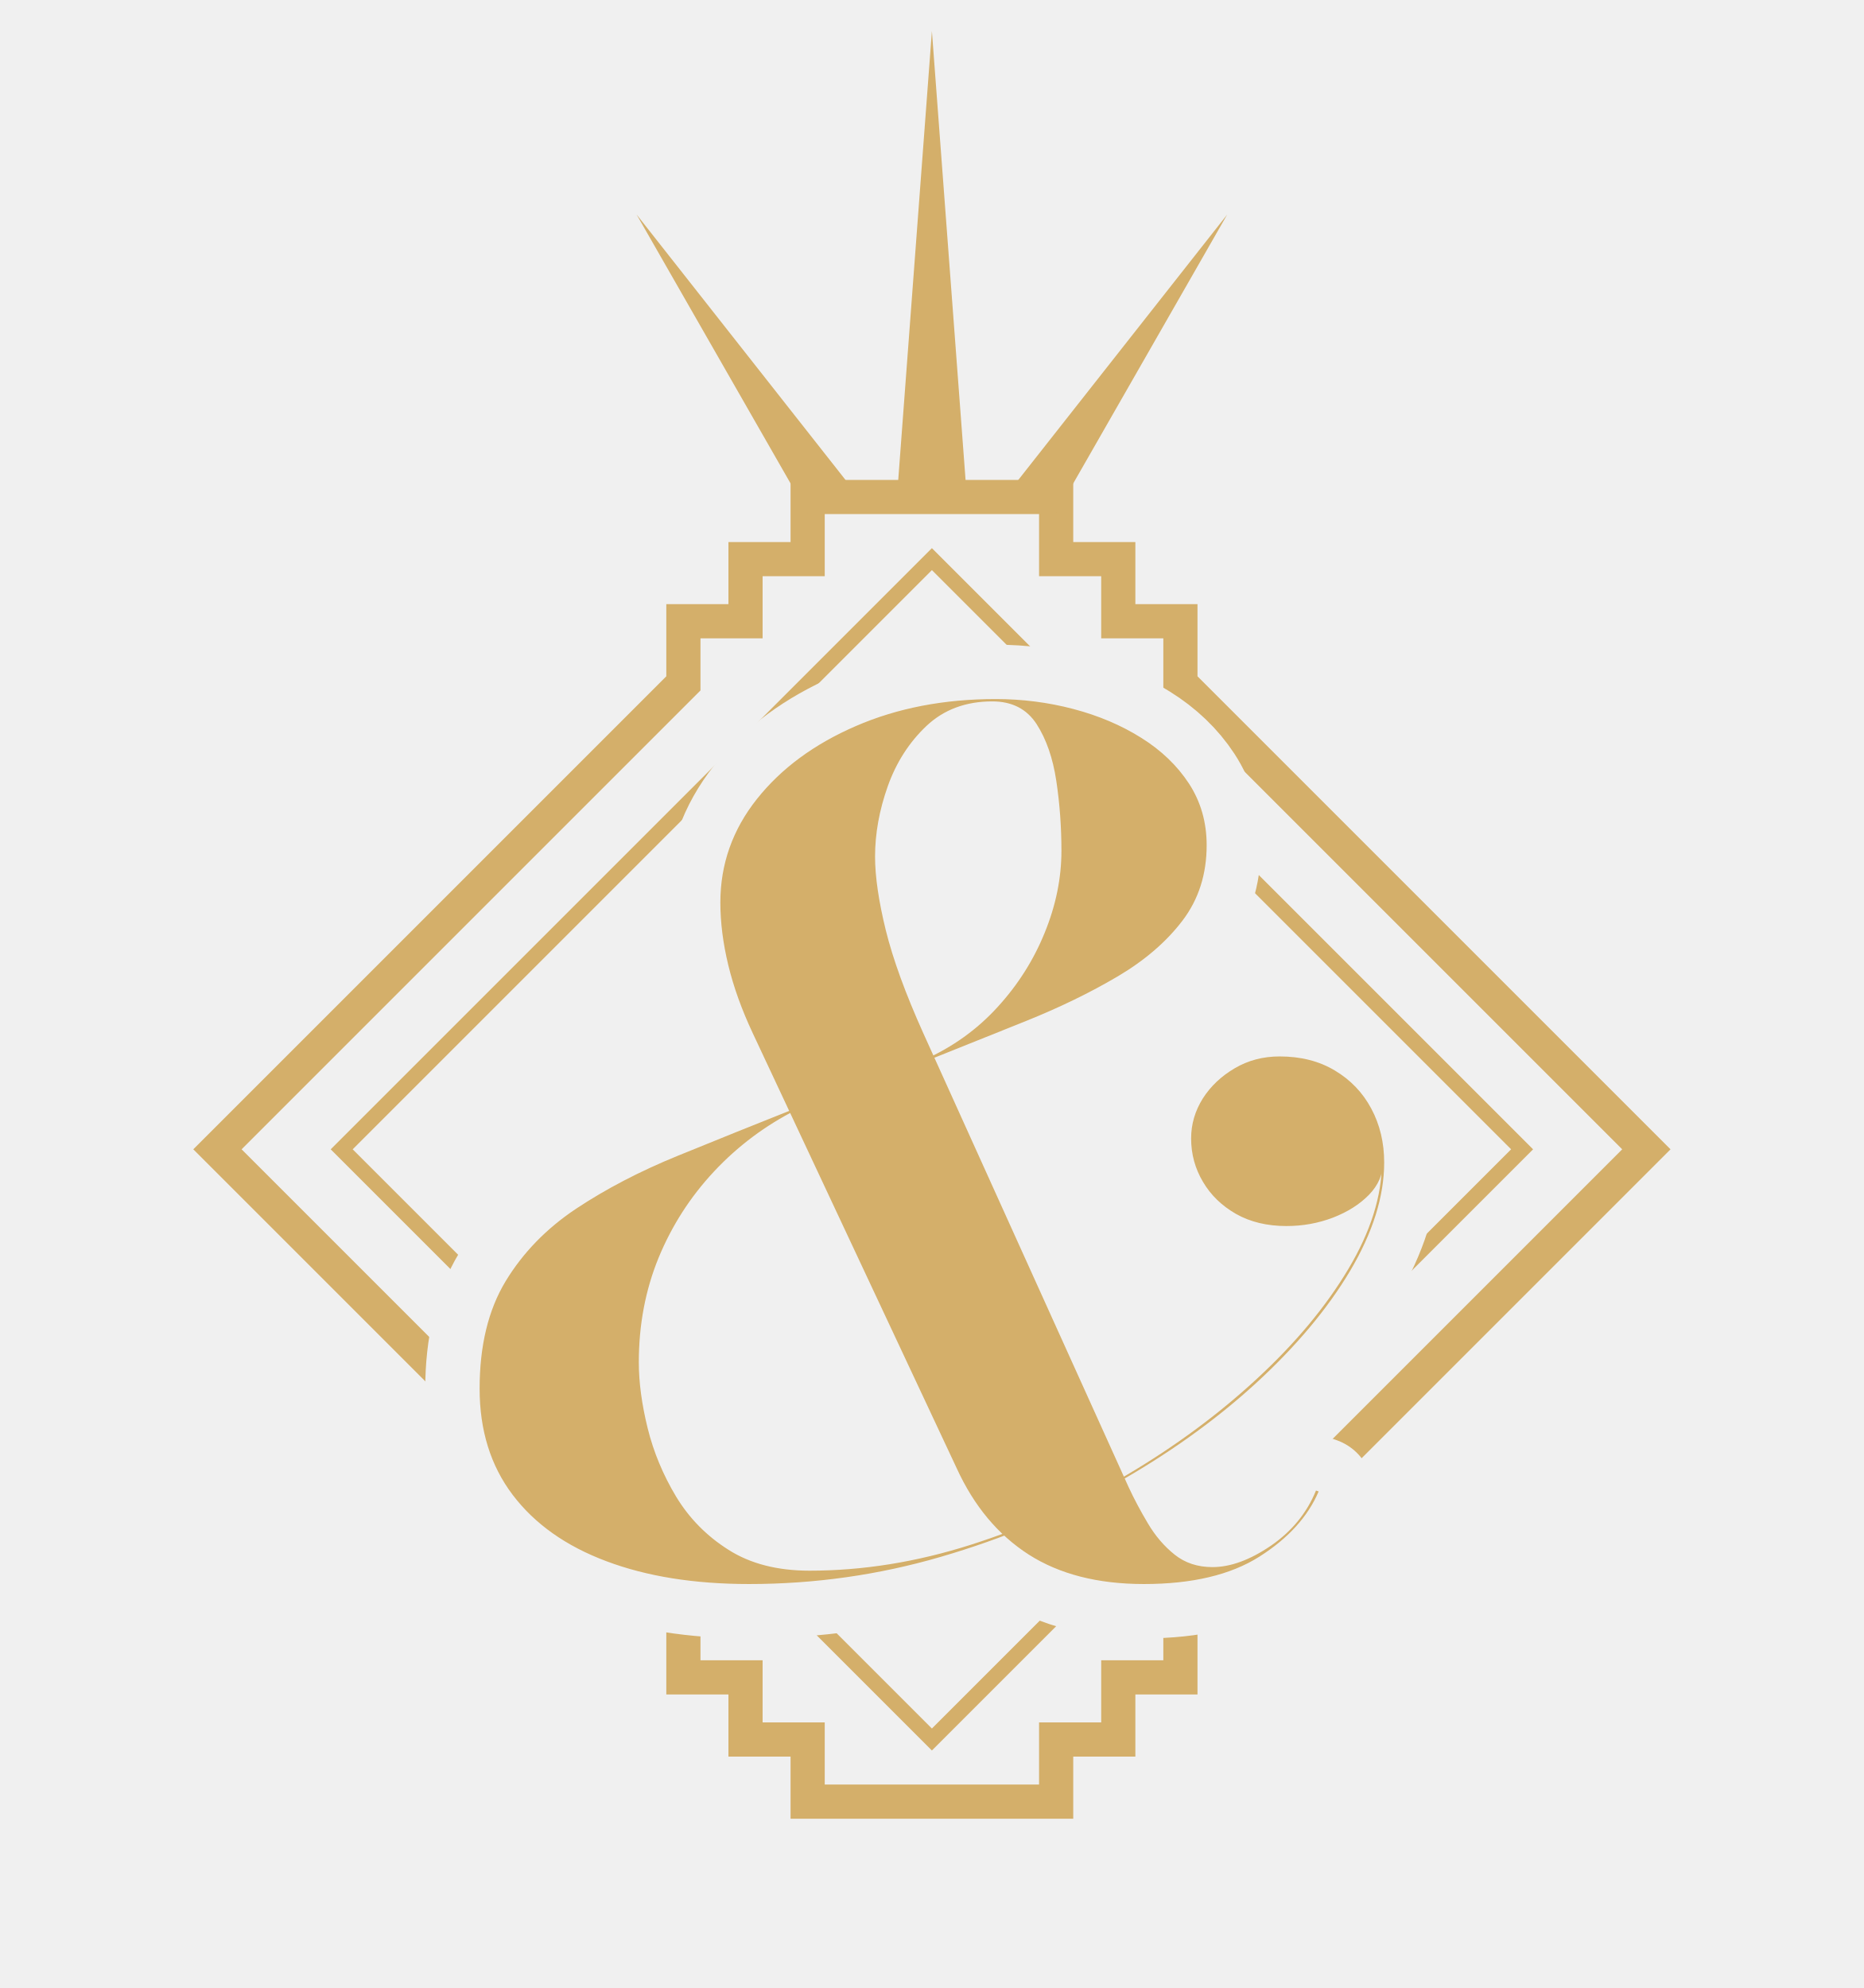
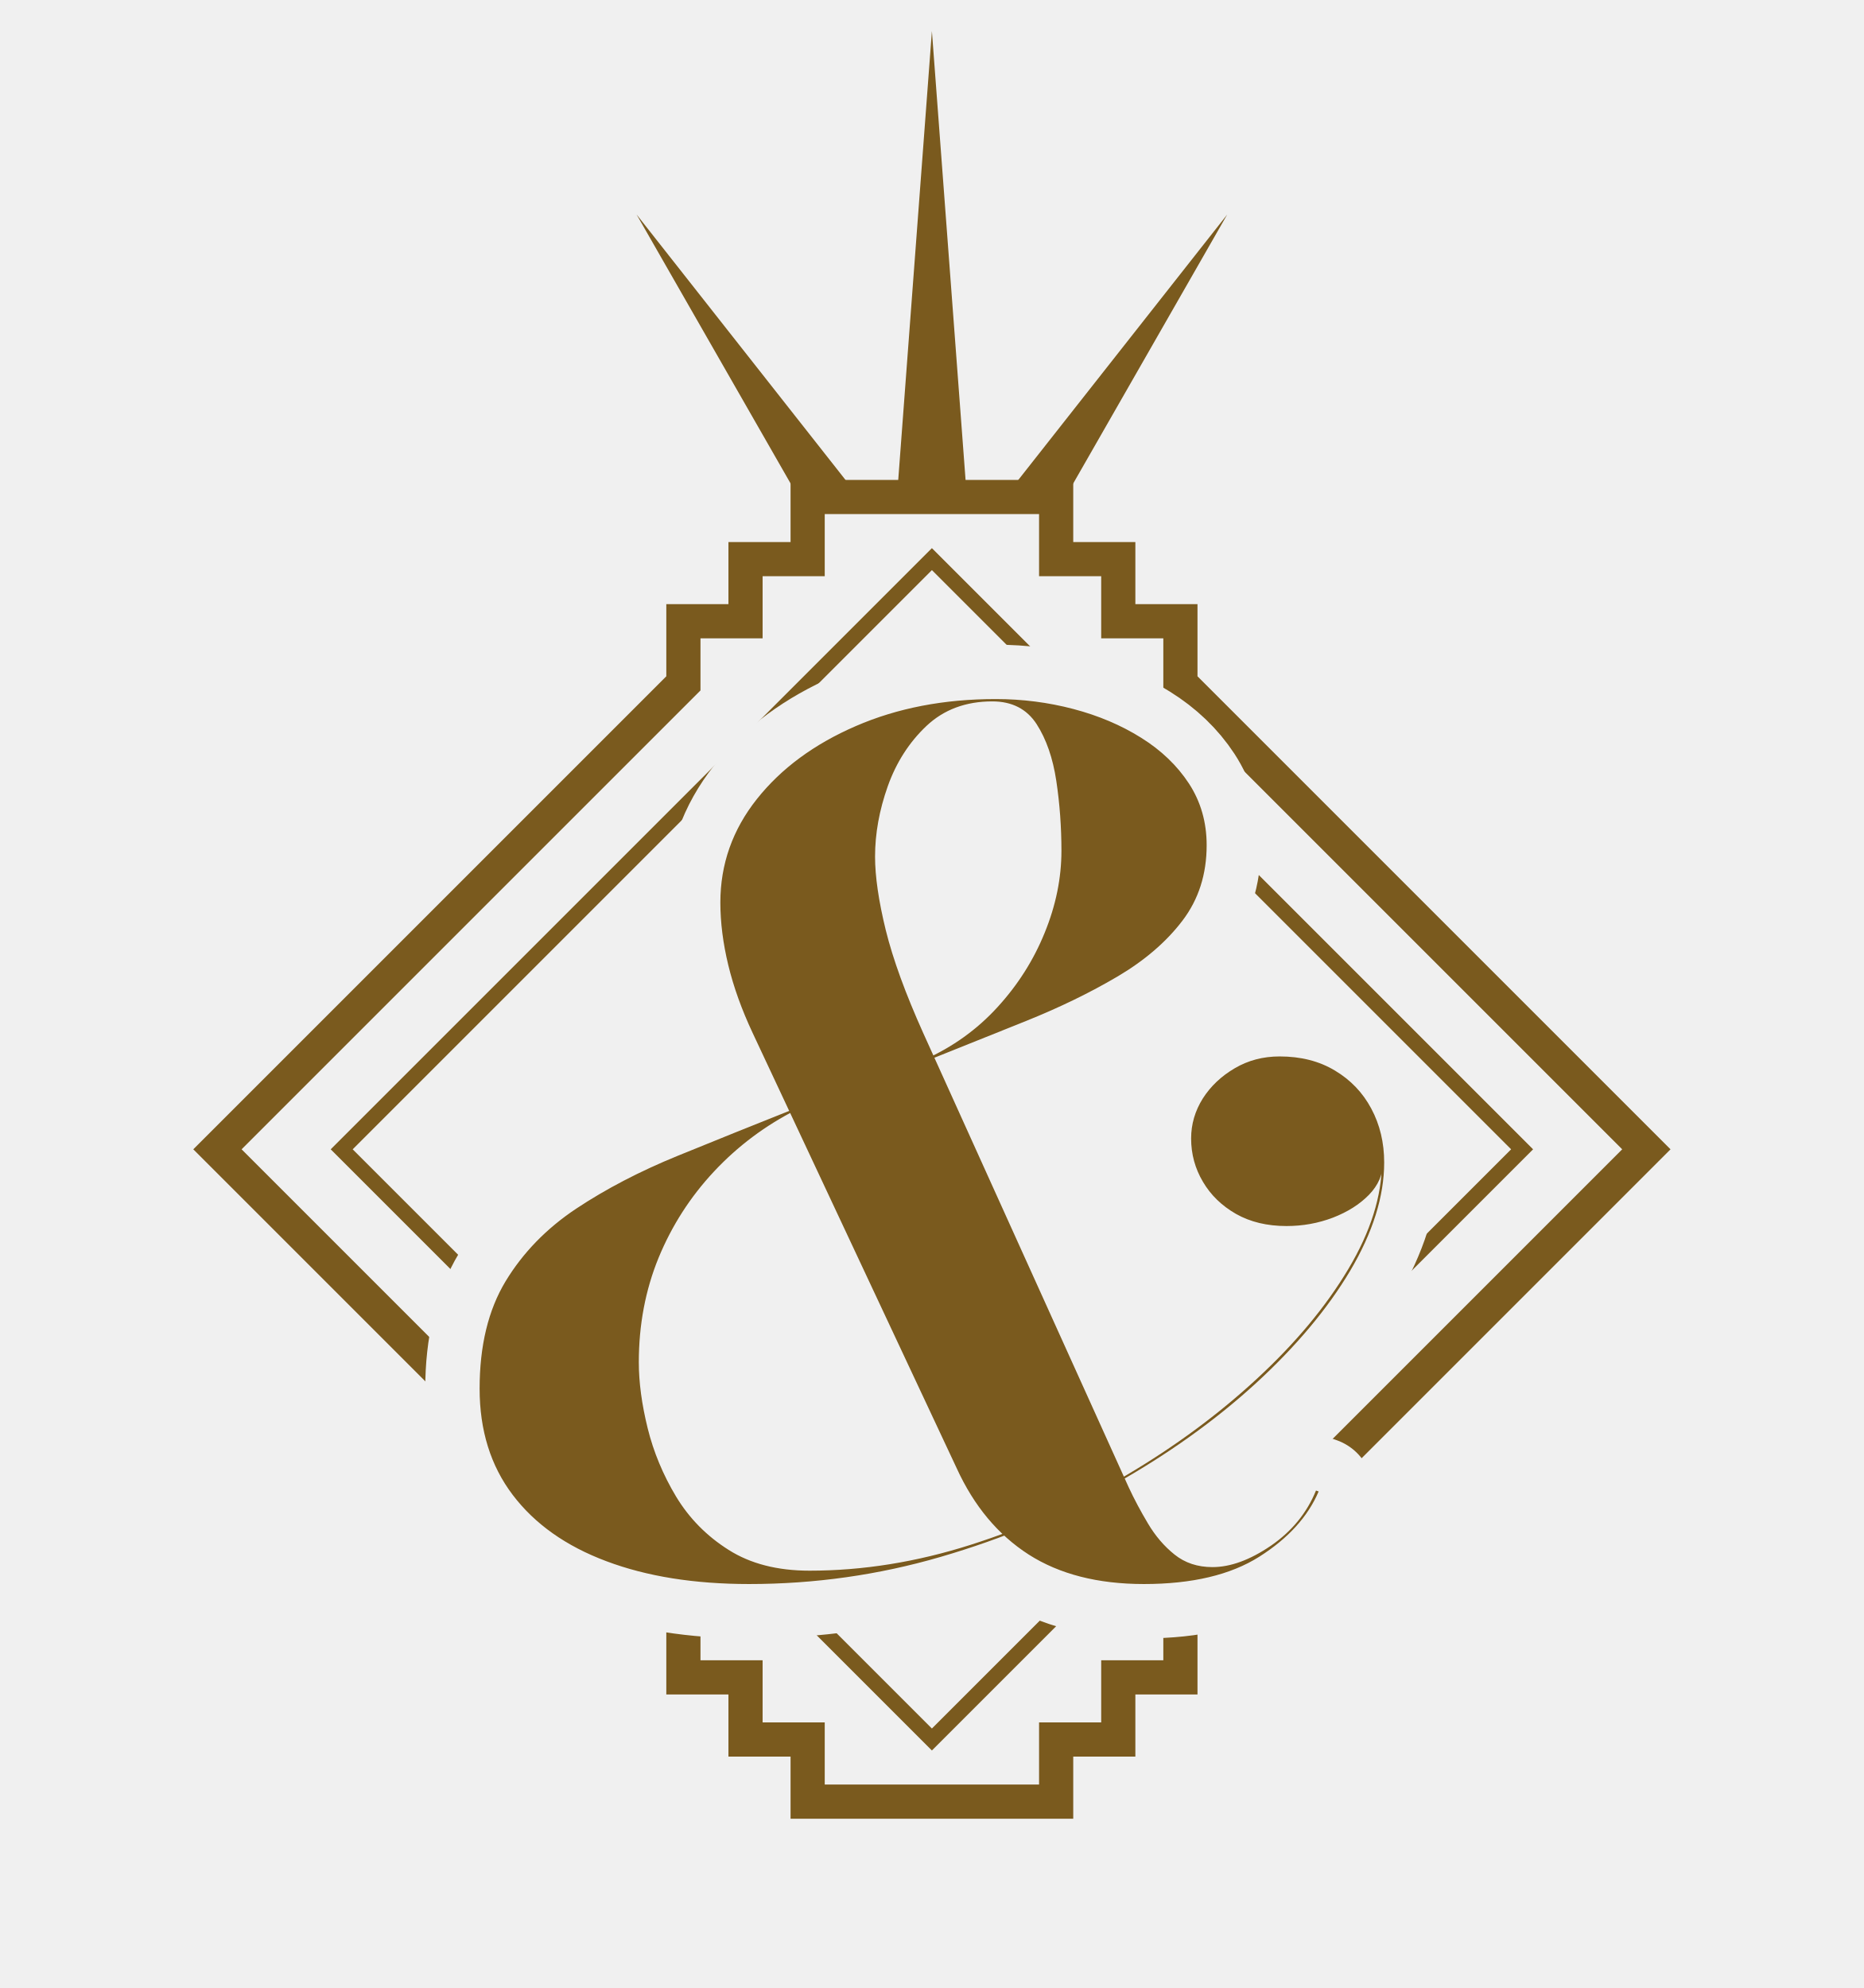
<svg xmlns="http://www.w3.org/2000/svg" viewBox="0 0 120 128" width="120" height="128" role="img" aria-label="The Gilt Hour monogram">
+   <style>
+     .c { fill: #0B1020; } .g { fill: #7A5A1E; } .gs { stroke: #7A5A1E; }
+     @media (prefers-color-scheme: dark) { .c { fill: #F3E9D2; } .g { fill: #D4AF6A; } .gs { stroke: #D4AF6A; } }
+   </style>
  <defs>
    <mask id="m-k" maskUnits="userSpaceOnUse" x="0" y="0" width="120" height="128">
      <rect width="120" height="128" fill="white" />
      <path d="M73.65 101.99Q69.2 101.99 66.23 100.09Q63.26 98.18 61.59 94.52L48.46 66.51Q47.4 64.25 46.89 62.14Q46.38 60.03 46.38 58.11Q46.38 54.41 48.73 51.45Q51.08 48.49 55.1 46.75Q59.11 45.01 64.11 45.01Q66.68 45.01 69.11 45.65Q71.54 46.29 73.47 47.5Q75.41 48.71 76.55 50.45Q77.69 52.2 77.69 54.42Q77.69 57.23 76.13 59.28Q74.57 61.33 71.94 62.88Q69.31 64.43 66.08 65.73Q62.85 67.03 59.52 68.36L59.49 68.24Q62.25 67.01 64.22 64.85Q66.19 62.7 67.26 60.06Q68.34 57.42 68.34 54.78Q68.34 52.48 68.01 50.28Q67.68 48.08 66.74 46.62Q65.79 45.16 63.89 45.16Q61.33 45.16 59.65 46.74Q57.98 48.32 57.16 50.62Q56.34 52.93 56.34 55.15Q56.34 57.07 57.03 59.89Q57.73 62.71 59.44 66.51L72.67 95.76Q73.2 96.9 73.91 98.09Q74.62 99.29 75.62 100.09Q76.63 100.9 78.06 100.9Q79.81 100.9 81.83 99.52Q83.85 98.13 84.73 95.97L84.9 96.03Q83.86 98.47 81.08 100.23Q78.3 101.99 73.65 101.99ZM48.23 101.99Q42.94 101.99 39.04 100.52Q35.14 99.06 33.01 96.25Q30.88 93.44 30.88 89.41Q30.88 85.27 32.55 82.5Q34.23 79.73 37.1 77.82Q39.98 75.91 43.63 74.42Q47.28 72.93 51.28 71.34L51.3 71.44Q48.27 72.97 45.97 75.43Q43.68 77.88 42.4 80.99Q41.13 84.1 41.13 87.71Q41.13 89.65 41.7 91.96Q42.27 94.26 43.53 96.36Q44.8 98.46 46.91 99.79Q49.02 101.13 52.12 101.13Q57.28 101.13 62.51 99.46Q67.74 97.79 72.49 95Q77.23 92.2 80.94 88.76Q84.65 85.33 86.81 81.71Q88.97 78.09 88.97 74.85H89.04Q89.04 76 88.14 76.93Q87.24 77.85 85.82 78.4Q84.4 78.94 82.83 78.94Q80.96 78.94 79.58 78.16Q78.2 77.37 77.45 76.09Q76.69 74.81 76.69 73.3Q76.69 71.93 77.44 70.73Q78.2 69.54 79.5 68.78Q80.79 68.02 82.39 68.02Q84.44 68.02 85.95 68.93Q87.47 69.84 88.29 71.38Q89.12 72.93 89.12 74.85Q89.12 78.12 86.93 81.82Q84.73 85.52 80.82 89.1Q76.91 92.67 71.74 95.58Q66.57 98.49 60.57 100.24Q54.57 101.99 48.23 101.99Z" fill="black" stroke="black" stroke-width="7" stroke-linejoin="round" />
    </mask>
    <mask id="m-r" maskUnits="userSpaceOnUse" x="0" y="0" width="120" height="128">
      <rect width="120" height="128" fill="white" />
      <polygon points="14,74 44,44 44,40 48,40 48,36 52,36 52,32 56,32 68,32 68,36 72,36 72,40 76,40 76,44 106,74 76,104 76,108 72,108 72,112 68,112 68,116 56,116 52,116 52,112 48,112 48,108 44,108 44,104" fill="black" />
    </mask>
  </defs>
-   <g fill="none" stroke="#D4AF6A" stroke-linejoin="miter" mask="url(#m-k)">
+   <g fill="none" class="gs" stroke-linejoin="miter" mask="url(#m-k)">
    <polygon points="14,74 44,44 44,40 48,40 48,36 52,36 52,32 56,32 68,32 68,36 72,36 72,40 76,40 76,44 106,74 76,104 76,108 72,108 72,112 68,112 68,116 56,116 52,116 52,112 48,112 48,108 44,108 44,104" stroke-width="2.2" />
    <polygon points="60,36 98,74 60,112 22,74" stroke-width="1" />
  </g>
-   <g fill="#D4AF6A" mask="url(#m-r)">
+   <g class="g" mask="url(#m-r)">
    <polygon points="62.073,40.602 40.987,13.813 57.927,43.398" />
    <polygon points="63,42 60,2 57,42" />
    <polygon points="62.073,43.398 79.013,13.813 57.927,40.602" />
  </g>
-   <path d="M73.65 101.99Q69.2 101.99 66.23 100.09Q63.26 98.18 61.59 94.52L48.46 66.51Q47.4 64.25 46.89 62.14Q46.38 60.03 46.38 58.11Q46.38 54.41 48.73 51.45Q51.08 48.49 55.1 46.75Q59.11 45.01 64.11 45.01Q66.68 45.01 69.11 45.65Q71.54 46.29 73.47 47.5Q75.41 48.71 76.55 50.45Q77.69 52.2 77.69 54.42Q77.69 57.23 76.13 59.28Q74.57 61.33 71.94 62.88Q69.31 64.43 66.08 65.73Q62.85 67.03 59.52 68.36L59.49 68.24Q62.25 67.01 64.22 64.85Q66.19 62.7 67.26 60.06Q68.34 57.42 68.34 54.78Q68.34 52.48 68.01 50.28Q67.68 48.08 66.74 46.62Q65.79 45.16 63.89 45.16Q61.33 45.16 59.65 46.74Q57.98 48.32 57.16 50.62Q56.34 52.93 56.34 55.15Q56.34 57.07 57.03 59.89Q57.73 62.71 59.44 66.51L72.67 95.76Q73.2 96.9 73.91 98.09Q74.62 99.29 75.62 100.09Q76.63 100.9 78.06 100.9Q79.81 100.9 81.83 99.52Q83.85 98.13 84.73 95.97L84.9 96.03Q83.86 98.47 81.08 100.23Q78.3 101.99 73.65 101.99ZM48.23 101.99Q42.94 101.99 39.04 100.52Q35.14 99.06 33.01 96.25Q30.88 93.44 30.88 89.41Q30.88 85.27 32.55 82.5Q34.23 79.73 37.1 77.82Q39.98 75.91 43.63 74.42Q47.28 72.93 51.28 71.34L51.3 71.44Q48.27 72.97 45.97 75.43Q43.68 77.88 42.4 80.99Q41.13 84.1 41.13 87.71Q41.13 89.65 41.7 91.96Q42.27 94.26 43.53 96.36Q44.8 98.46 46.91 99.79Q49.02 101.13 52.12 101.13Q57.28 101.13 62.51 99.46Q67.74 97.79 72.49 95Q77.23 92.2 80.94 88.76Q84.65 85.33 86.81 81.71Q88.97 78.09 88.97 74.85H89.04Q89.04 76 88.14 76.93Q87.24 77.85 85.82 78.4Q84.4 78.94 82.83 78.94Q80.96 78.94 79.58 78.16Q78.2 77.37 77.45 76.09Q76.69 74.81 76.69 73.3Q76.69 71.93 77.44 70.73Q78.2 69.54 79.5 68.78Q80.79 68.02 82.39 68.02Q84.44 68.02 85.95 68.93Q87.47 69.84 88.29 71.38Q89.12 72.93 89.12 74.85Q89.12 78.12 86.93 81.82Q84.73 85.52 80.82 89.1Q76.91 92.67 71.74 95.58Q66.57 98.49 60.57 100.24Q54.57 101.99 48.23 101.99Z" fill="#D4AF6A" />
+   <path d="M73.65 101.99Q69.2 101.99 66.23 100.09Q63.26 98.18 61.59 94.52L48.46 66.51Q47.4 64.25 46.89 62.14Q46.38 60.03 46.38 58.11Q46.38 54.41 48.73 51.45Q51.08 48.49 55.1 46.75Q59.11 45.01 64.11 45.01Q66.68 45.01 69.11 45.65Q71.54 46.29 73.47 47.5Q75.41 48.71 76.55 50.45Q77.69 52.2 77.69 54.42Q77.69 57.23 76.13 59.28Q74.57 61.33 71.94 62.88Q69.31 64.43 66.08 65.73Q62.85 67.03 59.52 68.36L59.49 68.24Q62.25 67.01 64.22 64.85Q66.19 62.7 67.26 60.06Q68.34 57.42 68.34 54.78Q68.34 52.48 68.01 50.28Q67.68 48.08 66.74 46.62Q65.79 45.16 63.89 45.16Q61.33 45.16 59.65 46.74Q57.98 48.32 57.16 50.62Q56.34 52.93 56.34 55.15Q56.34 57.07 57.03 59.89Q57.73 62.71 59.44 66.51L72.67 95.76Q73.2 96.9 73.91 98.09Q74.62 99.29 75.62 100.09Q76.63 100.9 78.06 100.9Q79.81 100.9 81.83 99.52Q83.85 98.13 84.73 95.97L84.9 96.03Q83.86 98.47 81.08 100.23Q78.3 101.99 73.65 101.99ZM48.23 101.99Q42.94 101.99 39.04 100.52Q35.14 99.06 33.01 96.25Q30.88 93.44 30.88 89.41Q30.88 85.27 32.55 82.5Q34.23 79.73 37.1 77.82Q39.98 75.91 43.63 74.42Q47.28 72.93 51.28 71.34L51.3 71.44Q48.27 72.97 45.97 75.43Q43.68 77.88 42.4 80.99Q41.13 84.1 41.13 87.71Q41.13 89.65 41.7 91.96Q42.27 94.26 43.53 96.36Q44.8 98.46 46.91 99.79Q49.02 101.13 52.12 101.13Q57.28 101.13 62.51 99.46Q67.74 97.79 72.49 95Q77.23 92.2 80.94 88.76Q84.65 85.33 86.81 81.71Q88.97 78.09 88.97 74.85H89.04Q89.04 76 88.14 76.93Q87.24 77.85 85.82 78.4Q84.4 78.94 82.83 78.94Q80.96 78.94 79.58 78.16Q78.2 77.37 77.45 76.09Q76.69 74.81 76.69 73.3Q76.69 71.93 77.44 70.73Q78.2 69.54 79.5 68.78Q80.79 68.02 82.39 68.02Q84.44 68.02 85.95 68.93Q87.47 69.84 88.29 71.38Q89.12 72.93 89.12 74.85Q89.12 78.12 86.93 81.82Q84.73 85.52 80.82 89.1Q76.91 92.67 71.74 95.58Q66.57 98.49 60.57 100.24Q54.57 101.99 48.23 101.99Z" class="g" />
</svg>
